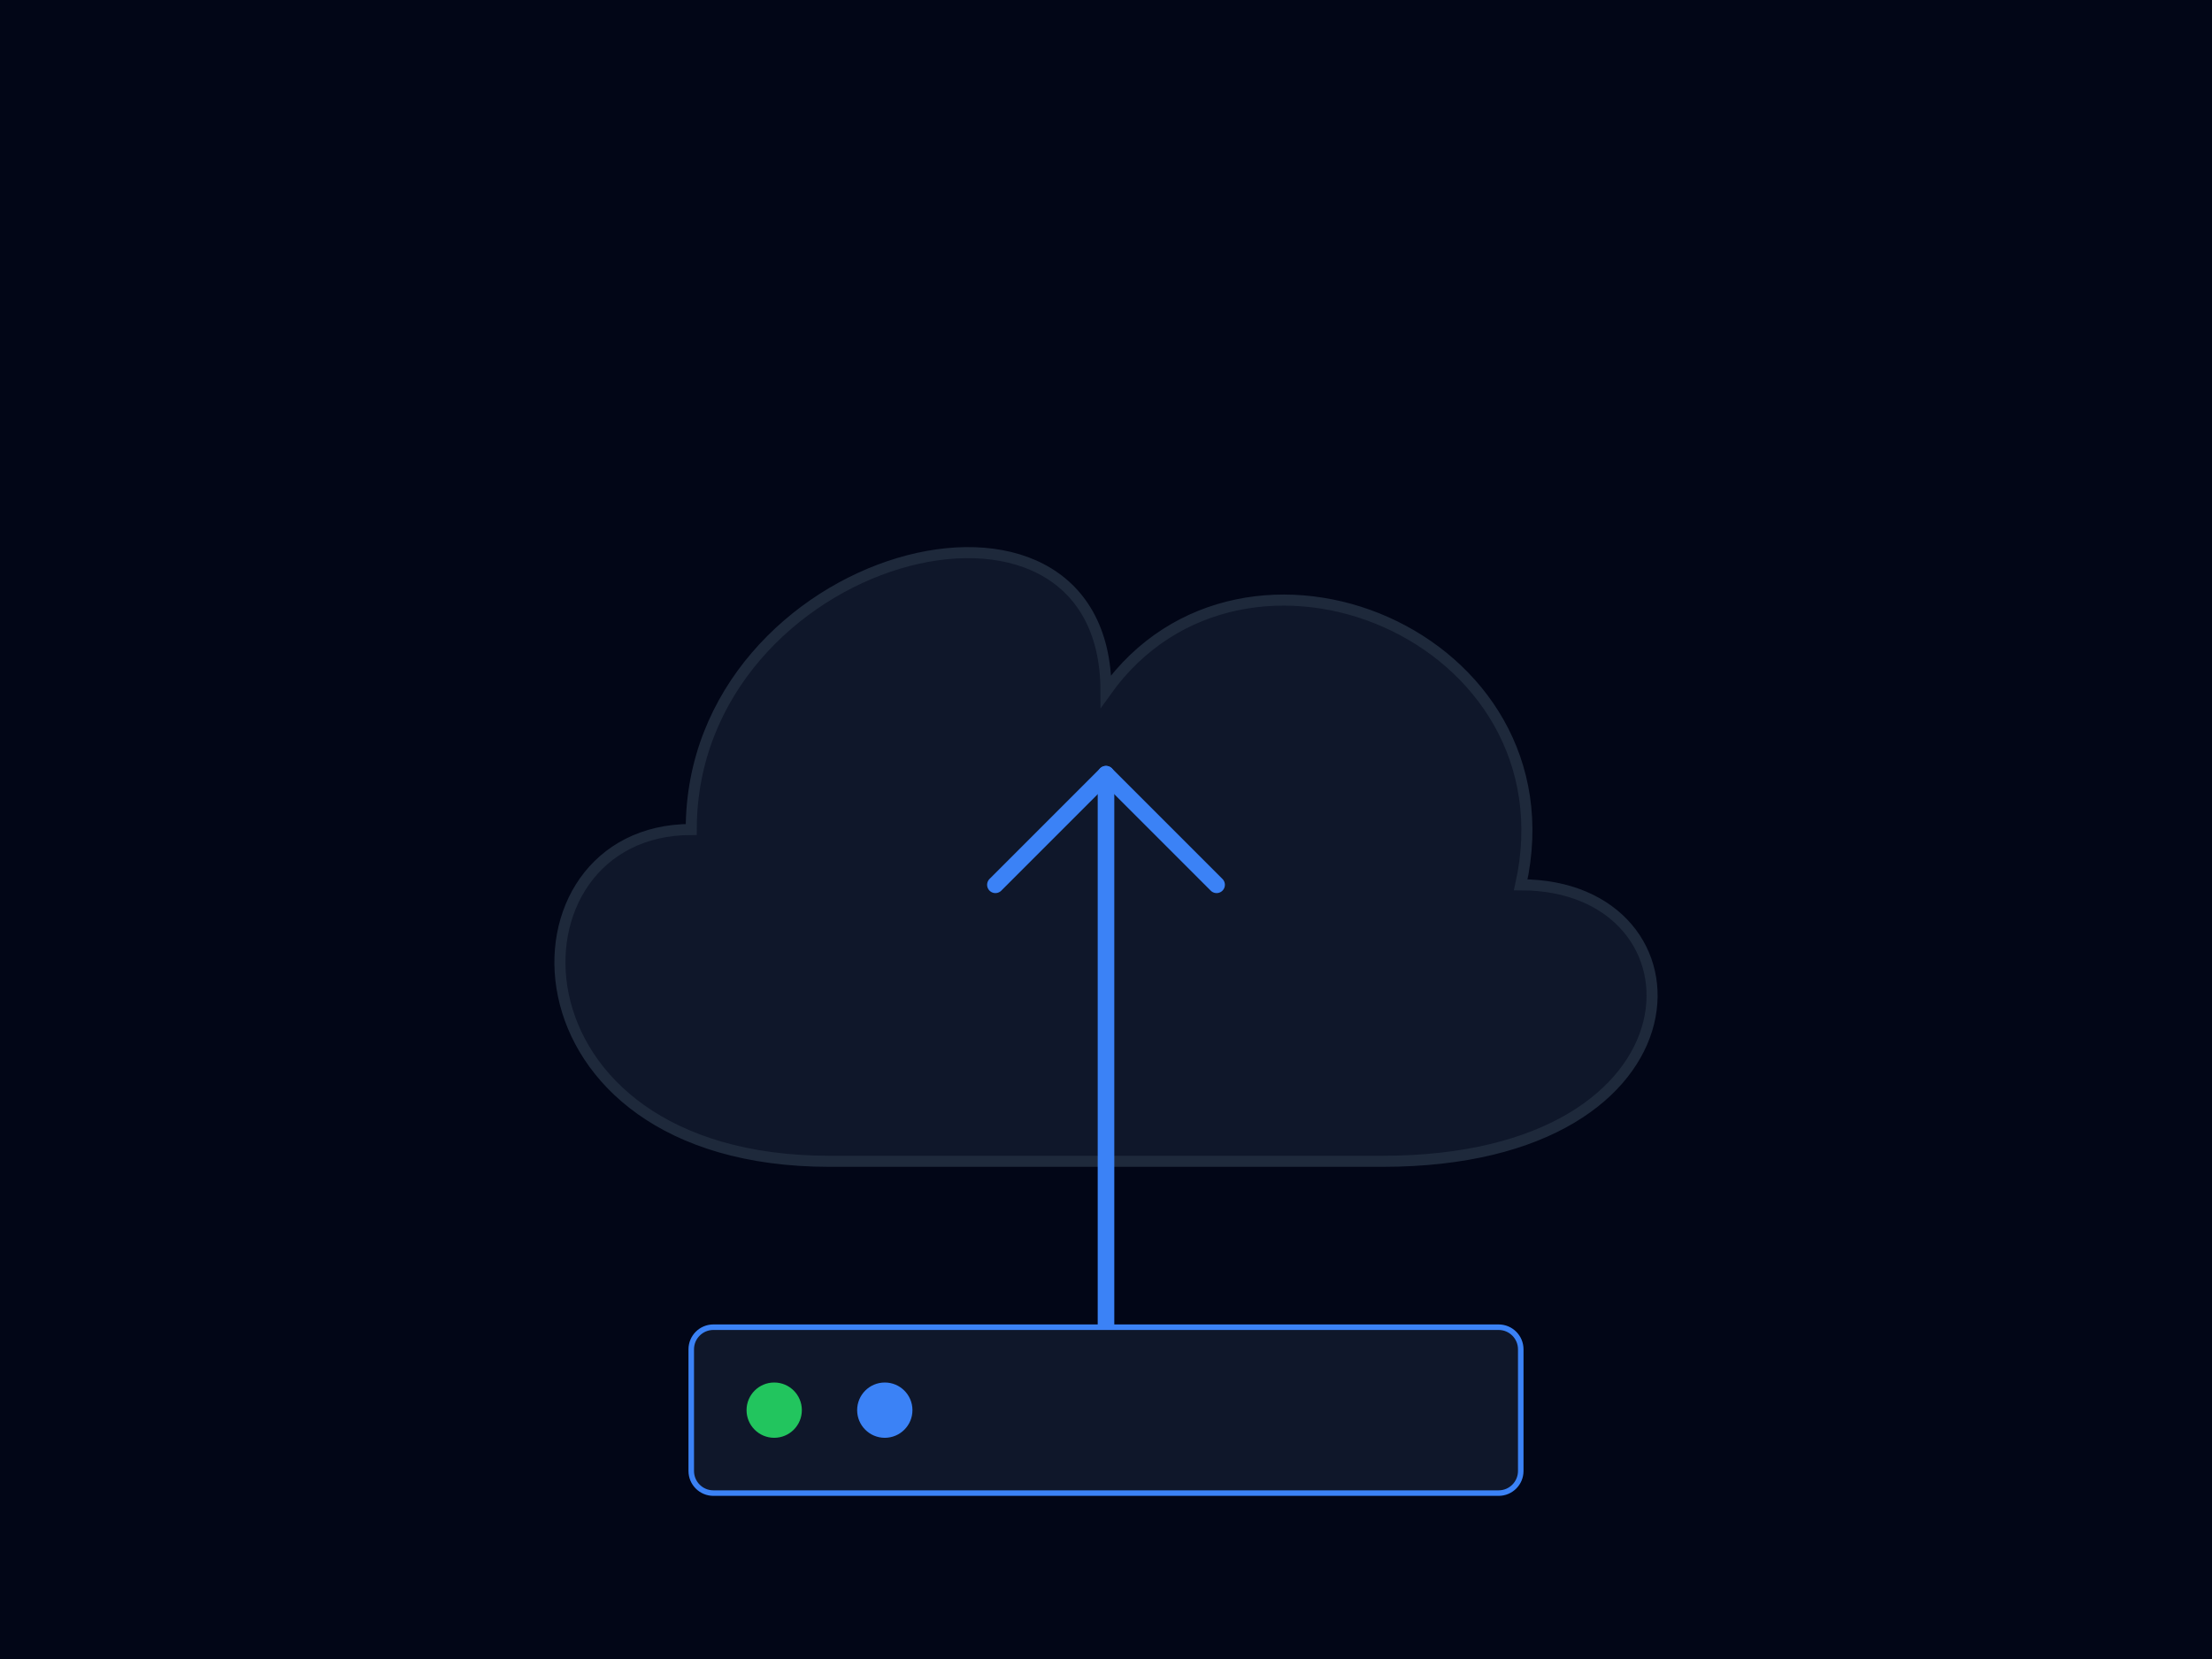
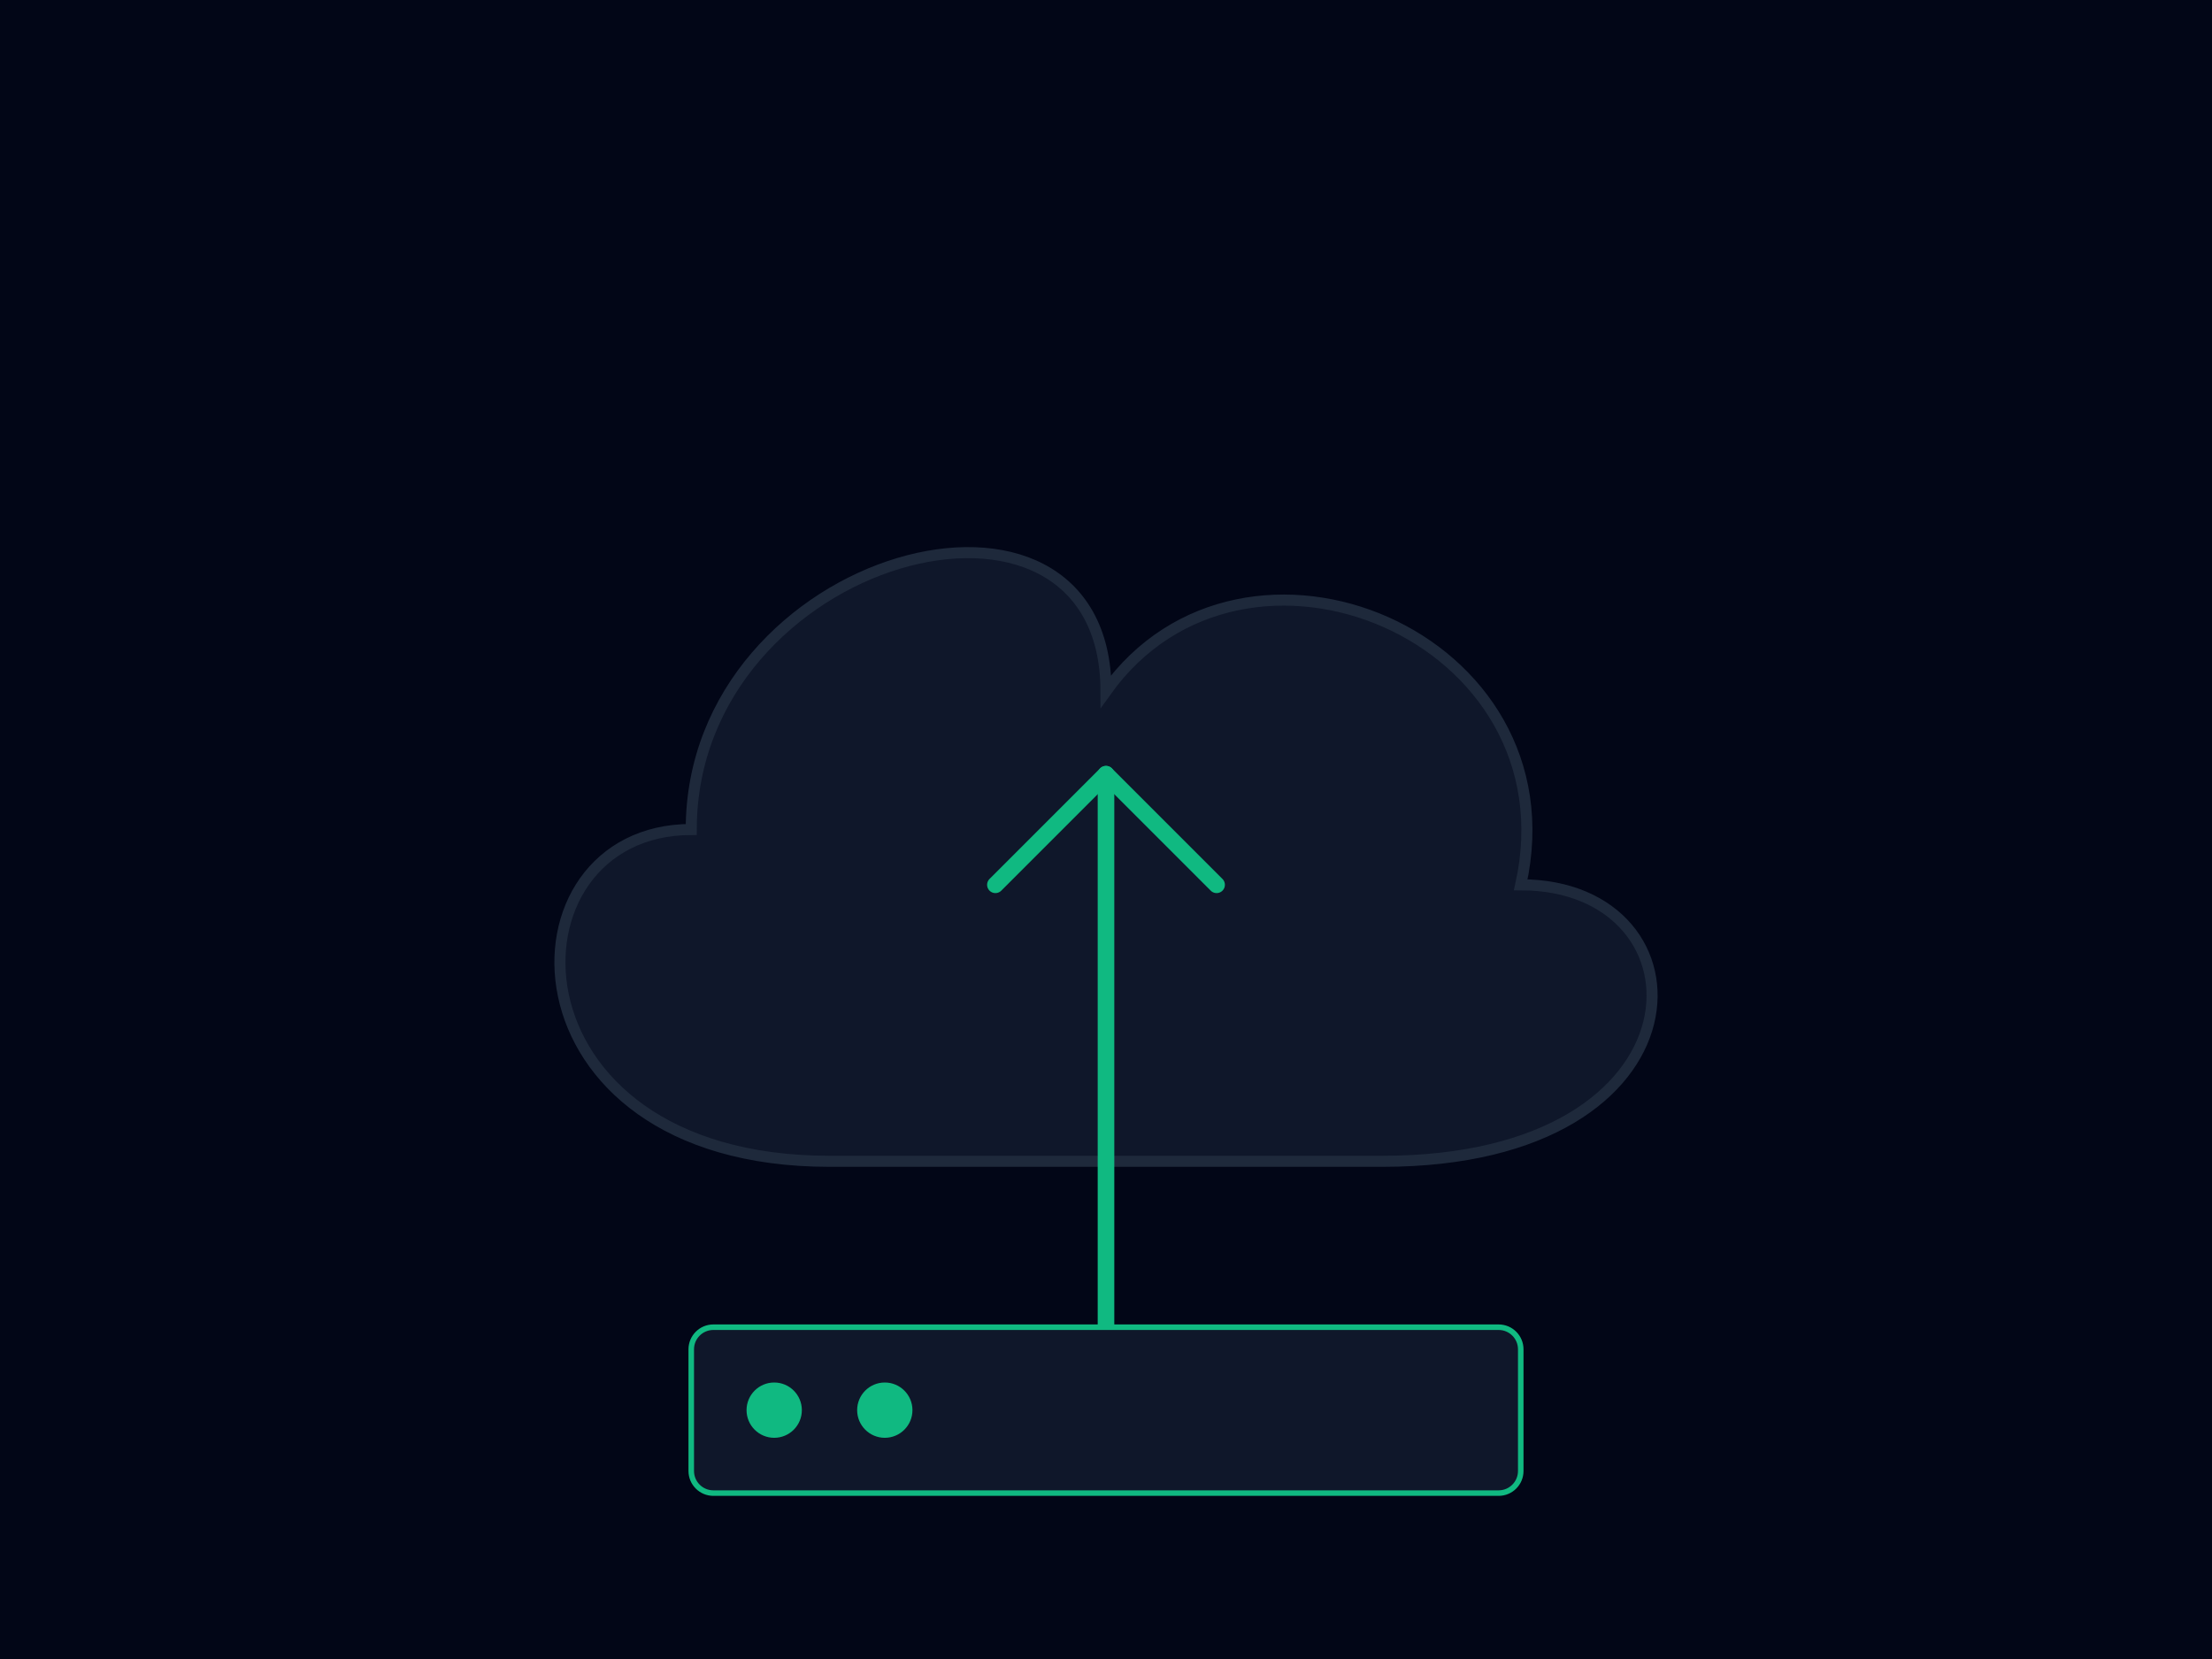
<svg xmlns="http://www.w3.org/2000/svg" viewBox="0 0 800 600" fill="none">
  <rect width="800" height="600" fill="#020617" />
  <path d="M 250 300 C 250 200 400 160 400 250 C 450 180 570 230 550 320 C 620 320 620 420 500 420 L 300 420 C 180 420 180 300 250 300 Z" fill="#0f172a" stroke="#1e293b" stroke-width="4" />
-   <g stroke="#3b82f6" stroke-width="6" stroke-linecap="round" stroke-linejoin="round">
+   <g stroke="#10b981" stroke-width="6" stroke-linecap="round" stroke-linejoin="round">
    <path d="M400 500 L400 280">
      <animate attributeName="stroke-dashoffset" values="150;0;-150" dur="2s" repeatCount="indefinite" />
      <animate attributeName="stroke-dasharray" values="150" dur="2s" repeatCount="indefinite" />
    </path>
    <polyline points="360,320 400,280 440,320">
      <animate attributeName="opacity" values="0;1;0" dur="2s" repeatCount="indefinite" />
    </polyline>
  </g>
-   <rect x="250" y="480" width="300" height="60" rx="8" fill="#0f172a" stroke="#3b82f6" stroke-width="2" />
-   <circle cx="280" cy="510" r="10" fill="#22c55e">
+   <rect x="250" y="480" width="300" height="60" rx="8" fill="#0f172a" stroke="#10b981" stroke-width="2" />
+   <circle cx="280" cy="510" r="10" fill="#10b981">
    <animate attributeName="opacity" values="0.2;1;0.2" dur="1s" repeatCount="indefinite" />
  </circle>
-   <circle cx="320" cy="510" r="10" fill="#3b82f6">
+   <circle cx="320" cy="510" r="10" fill="#10b981">
    <animate attributeName="opacity" values="0.2;1;0.2" dur="1s" begin="0.5s" repeatCount="indefinite" />
  </circle>
</svg>
